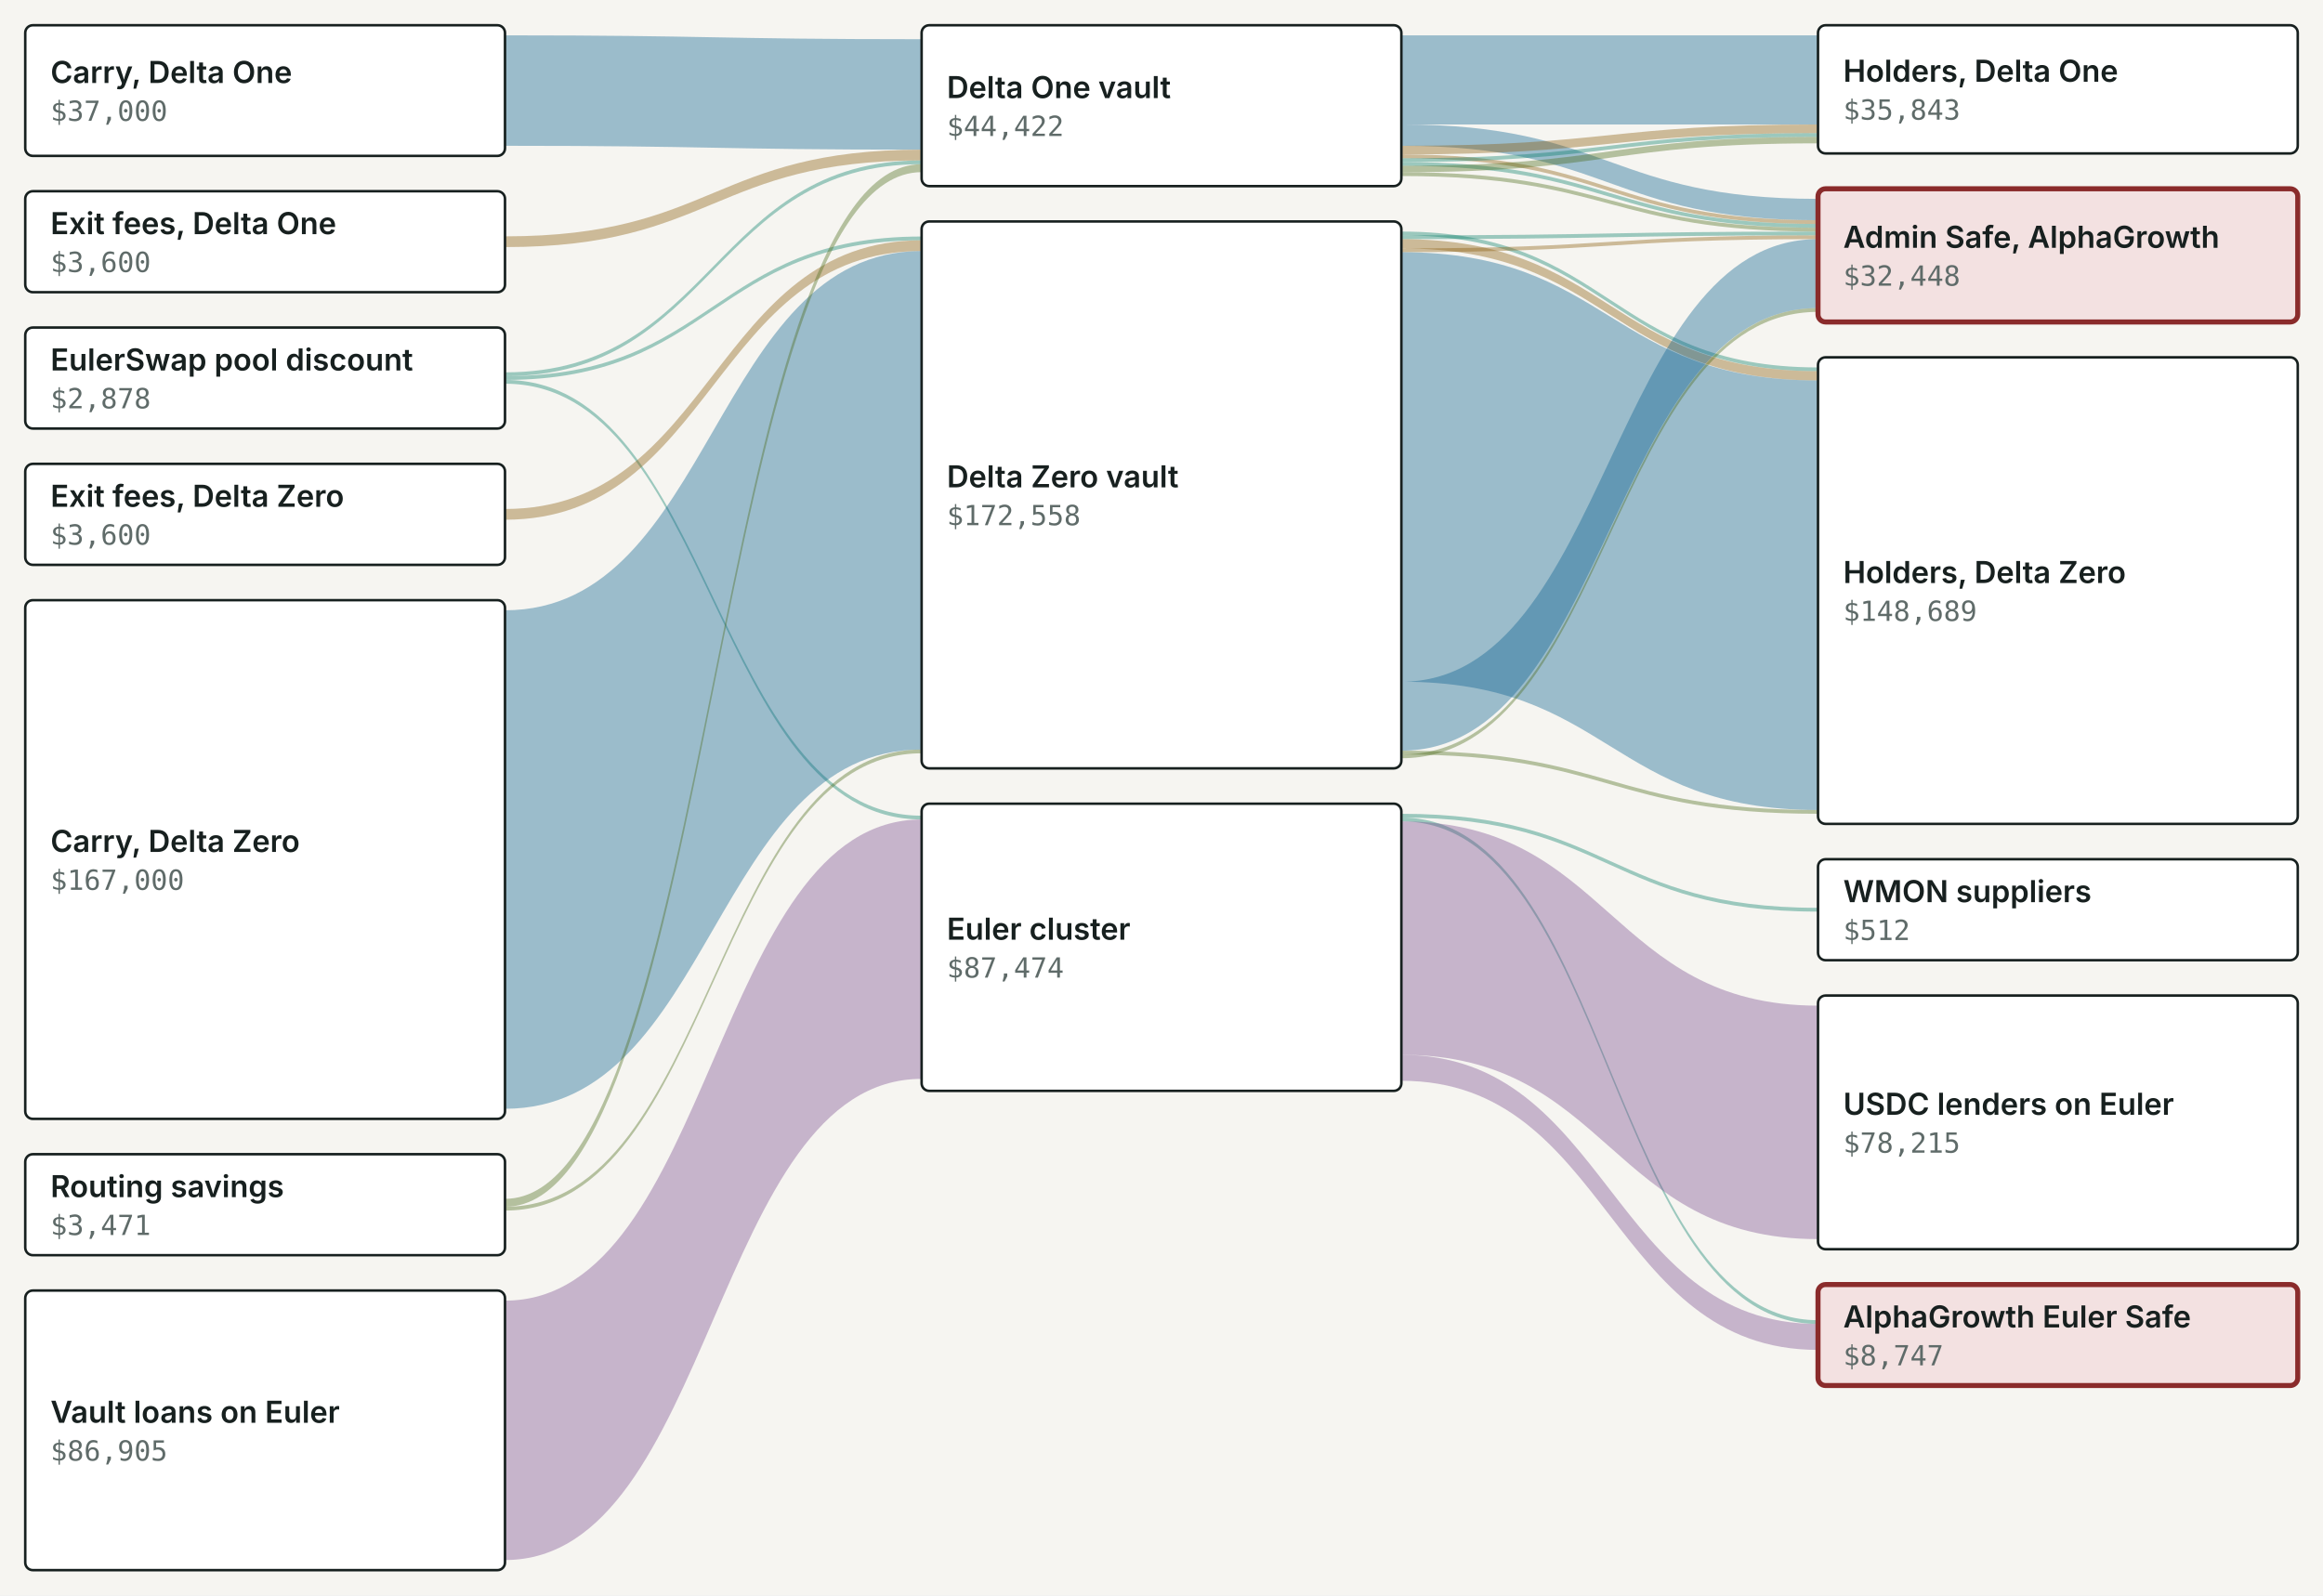
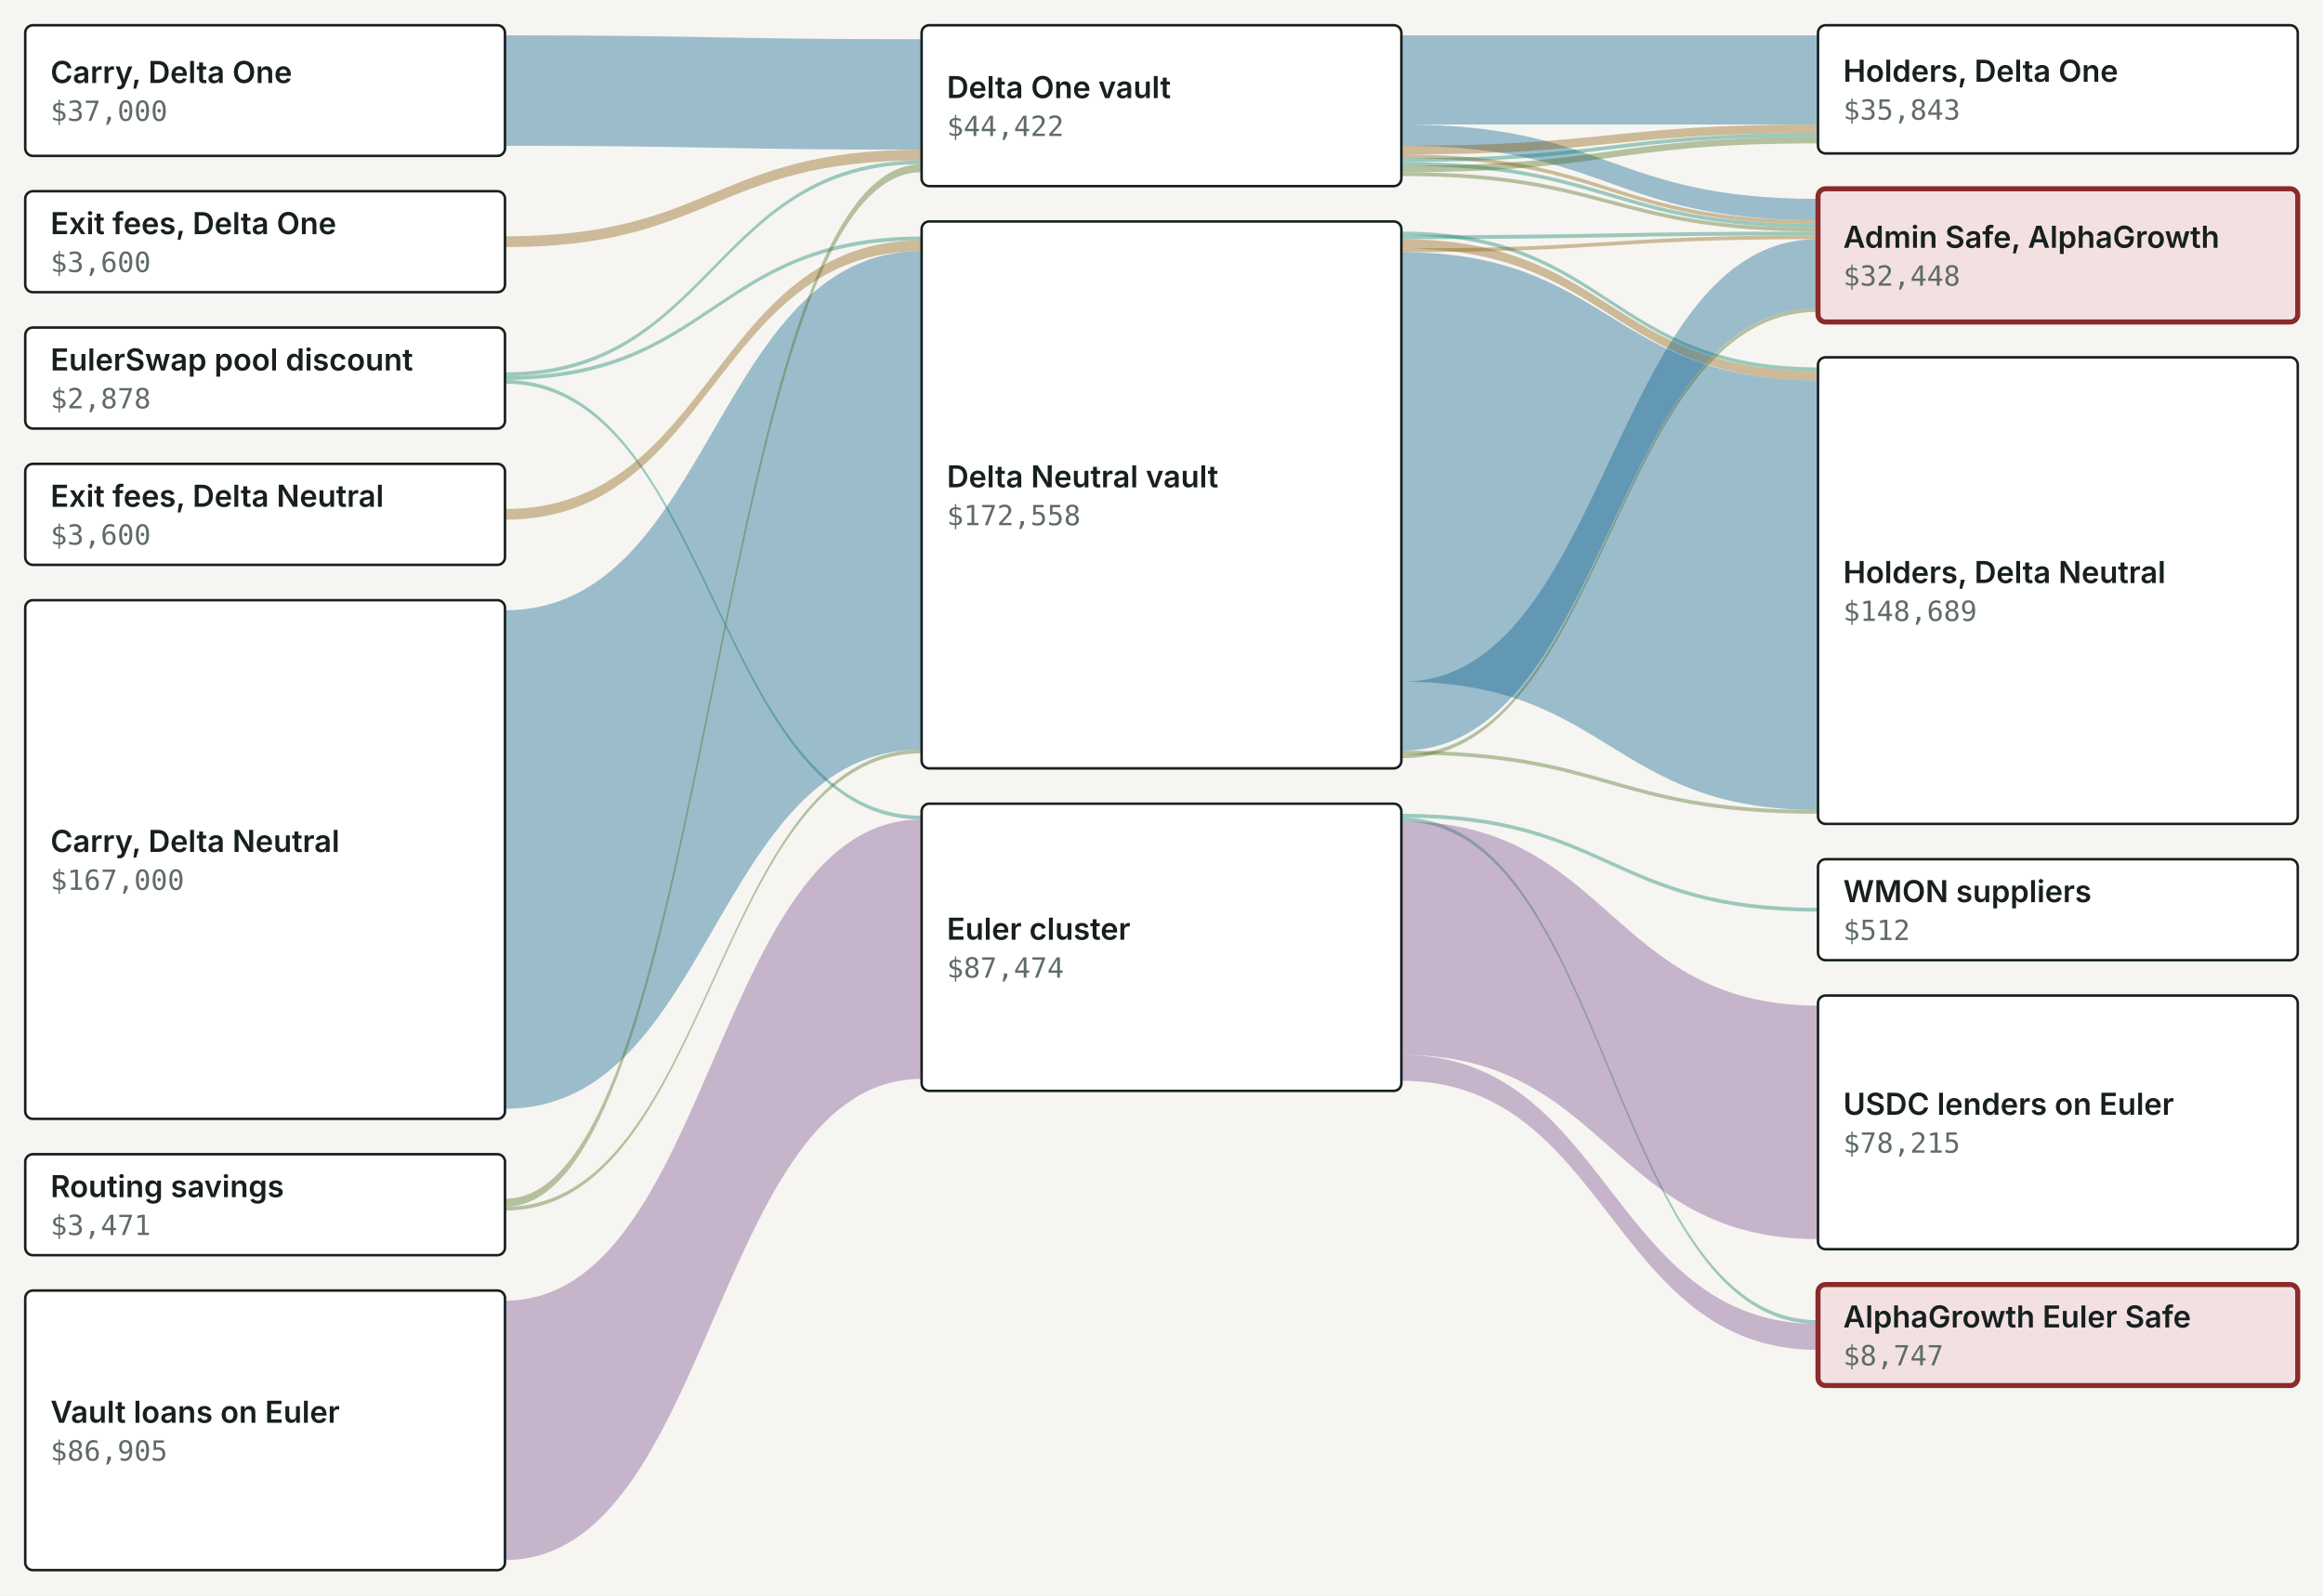
<svg xmlns="http://www.w3.org/2000/svg" width="920" height="632" role="img" aria-label="Yearly money flows from each source through the vaults and the Euler cluster to holders, the admin Safe, lenders and AlphaGrowth." viewBox="-10 -10 920 632">
  <style>
.node rect{fill:#ffffff;stroke:#17201f;stroke-width:1}
.node.mine rect{fill:#f3e1e1;stroke:#8a2b2b;stroke-width:2}
.node text{fill:#17201f;font-size:12px;font-family:IBM Plex Sans,system-ui,-apple-system,Segoe UI,sans-serif}
.node text.v{fill:#5f6b69;font-family:IBM Plex Mono,Menlo,monospace;font-size:11px}
.band{fill-opacity:0.38}.b-carry{fill:#0a5f8f}.b-fee{fill:#8a5a0a}.b-pool{fill:#0a7f6a}.b-loan{fill:#7a4a8f}.b-route{fill:#4a6a1a}
</style>
  <rect x="-10" y="-10" width="920" height="632" fill="#f6f5f1" />
  <g>
    <path d="M190,4 C272.5,4 272.5,5.534 355,5.534 L355,49.285 C272.5,49.285 272.5,47.751 190,47.751 Z" class="band b-carry" />
    <path d="M190,83.622 C272.5,83.622 272.5,49.285 355,49.285 L355,53.542 C272.5,53.542 272.5,87.879 190,87.879 Z" class="band b-fee" />
    <path d="M190,137.501 C272.5,137.501 272.5,53.542 355,53.542 L355,55.042 C272.5,55.042 272.5,139.001 190,139.001 Z" class="band b-pool" />
    <path d="M190,139.001 C272.5,139.001 272.5,83.686 355,83.686 L355,85.186 C272.5,85.186 272.5,140.501 190,140.501 Z" class="band b-pool" />
    <path d="M190,140.501 C272.5,140.501 272.5,313.117 355,313.117 L355,314.617 C272.5,314.617 272.5,142.001 190,142.001 Z" class="band b-pool" />
    <path d="M190,191.622 C272.5,191.622 272.5,85.186 355,85.186 L355,89.443 C272.5,89.443 272.5,195.879 190,195.879 Z" class="band b-fee" />
    <path d="M190,231.751 C272.5,231.751 272.5,89.443 355,89.443 L355,286.911 C272.5,286.911 272.5,429.219 190,429.219 Z" class="band b-carry" />
    <path d="M190,464.892 C272.5,464.892 272.5,55.042 355,55.042 L355,58.196 C272.5,58.196 272.5,468.046 190,468.046 Z" class="band b-route" />
    <path d="M190,468.046 C272.5,468.046 272.5,286.911 355,286.911 L355,288.411 C272.5,288.411 272.5,469.546 190,469.546 Z" class="band b-route" />
    <path d="M190,505.219 C272.5,505.219 272.5,314.617 355,314.617 L355,417.377 C272.5,417.377 272.5,607.98 190,607.98 Z" class="band b-loan" />
    <path d="M545,4 C627.5,4 627.5,4 710,4 L710,39.301 C627.5,39.301 627.5,39.301 545,39.301 Z" class="band b-carry" />
    <path d="M545,39.301 C627.5,39.301 627.5,68.781 710,68.781 L710,77.23 C627.5,77.23 627.5,47.751 545,47.751 Z" class="band b-carry" />
    <path d="M545,47.751 C627.5,47.751 627.5,39.301 710,39.301 L710,42.736 C627.5,42.736 627.5,51.185 545,51.185 Z" class="band b-fee" />
    <path d="M545,51.185 C627.5,51.185 627.5,77.23 710,77.23 L710,78.73 C627.5,78.73 627.5,52.685 545,52.685 Z" class="band b-fee" />
    <path d="M545,52.685 C627.5,52.685 627.5,42.736 710,42.736 L710,44.236 C627.5,44.236 627.5,54.185 545,54.185 Z" class="band b-pool" />
    <path d="M545,54.185 C627.5,54.185 627.5,78.73 710,78.73 L710,80.23 C627.5,80.23 627.5,55.685 545,55.685 Z" class="band b-pool" />
    <path d="M545,55.685 C627.5,55.685 627.5,44.236 710,44.236 L710,46.781 C627.5,46.781 627.5,58.23 545,58.23 Z" class="band b-route" />
    <path d="M545,58.23 C627.5,58.23 627.5,80.23 710,80.23 L710,81.73 C627.5,81.73 627.5,59.73 545,59.73 Z" class="band b-route" />
    <path d="M545,81.73 C627.5,81.73 627.5,135.545 710,135.545 L710,137.045 C627.5,137.045 627.5,83.23 545,83.23 Z" class="band b-pool" />
    <path d="M545,83.23 C627.5,83.23 627.5,81.73 710,81.73 L710,83.23 C627.5,83.23 627.5,84.73 545,84.73 Z" class="band b-pool" />
    <path d="M545,84.73 C627.5,84.73 627.5,137.045 710,137.045 L710,140.713 C627.5,140.713 627.5,88.398 545,88.398 Z" class="band b-fee" />
    <path d="M545,88.398 C627.5,88.398 627.5,83.23 710,83.23 L710,84.73 C627.5,84.73 627.5,89.898 545,89.898 Z" class="band b-fee" />
    <path d="M545,89.898 C627.5,89.898 627.5,140.713 710,140.713 L710,310.867 C627.5,310.867 627.5,260.052 545,260.052 Z" class="band b-carry" />
    <path d="M545,260.052 C627.5,260.052 627.5,84.73 710,84.73 L710,112.045 C627.5,112.045 627.5,287.367 545,287.367 Z" class="band b-carry" />
    <path d="M545,287.367 C627.5,287.367 627.5,310.867 710,310.867 L710,312.367 C627.5,312.367 627.5,288.867 545,288.867 Z" class="band b-route" />
    <path d="M545,288.867 C627.5,288.867 627.5,112.045 710,112.045 L710,113.545 C627.5,113.545 627.5,290.367 545,290.367 Z" class="band b-route" />
    <path d="M545,312.367 C627.5,312.367 627.5,349.617 710,349.617 L710,351.117 C627.5,351.117 627.5,313.867 545,313.867 Z" class="band b-pool" />
    <path d="M545,313.867 C627.5,313.867 627.5,512.963 710,512.963 L710,514.463 C627.5,514.463 627.5,315.367 545,315.367 Z" class="band b-pool" />
    <path d="M545,315.367 C627.5,315.367 627.5,388.367 710,388.367 L710,480.851 C627.5,480.851 627.5,407.851 545,407.851 Z" class="band b-loan" />
    <path d="M545,407.851 C627.5,407.851 627.5,514.463 710,514.463 L710,524.739 C627.5,524.739 627.5,418.127 545,418.127 Z" class="band b-loan" />
  </g>
  <g class="node">
    <rect x="0" y="0" width="190" height="51.751" rx="3" />
    <text x="10" y="22.875" font-weight="600">Carry, Delta One</text>
    <text class="v" x="10" y="37.875">$37,000</text>
  </g>
  <g class="node">
    <rect x="0" y="65.751" width="190" height="40" rx="3" />
    <text x="10" y="82.751" font-weight="600">Exit fees, Delta One</text>
    <text class="v" x="10" y="97.751">$3,600</text>
  </g>
  <g class="node">
    <rect x="0" y="119.751" width="190" height="40" rx="3" />
    <text x="10" y="136.751" font-weight="600">EulerSwap pool discount</text>
    <text class="v" x="10" y="151.751">$2,878</text>
  </g>
  <g class="node">
    <rect x="0" y="173.751" width="190" height="40" rx="3" />
-     <text x="10" y="190.751" font-weight="600">Exit fees, Delta Zero</text>
+     <text x="10" y="190.751" font-weight="600">Exit fees, Delta Neutral</text>
    <text class="v" x="10" y="205.751">$3,600</text>
  </g>
  <g class="node">
    <rect x="0" y="227.751" width="190" height="205.469" rx="3" />
-     <text x="10" y="327.485" font-weight="600">Carry, Delta Zero</text>
+     <text x="10" y="327.485" font-weight="600">Carry, Delta Neutral</text>
    <text class="v" x="10" y="342.485">$167,000</text>
  </g>
  <g class="node">
    <rect x="0" y="447.219" width="190" height="40" rx="3" />
    <text x="10" y="464.219" font-weight="600">Routing savings</text>
    <text class="v" x="10" y="479.219">$3,471</text>
  </g>
  <g class="node">
    <rect x="0" y="501.219" width="190" height="110.761" rx="3" />
    <text x="10" y="553.599" font-weight="600">Vault loans on Euler</text>
    <text class="v" x="10" y="568.599">$86,905</text>
  </g>
  <g class="node">
    <rect x="355" y="0" width="190" height="63.73" rx="3" />
    <text x="365" y="28.865" font-weight="600">Delta One vault</text>
    <text class="v" x="365" y="43.865">$44,422</text>
  </g>
  <g class="node">
    <rect x="355" y="77.73" width="190" height="216.637" rx="3" />
-     <text x="365" y="183.048" font-weight="600">Delta Zero vault</text>
+     <text x="365" y="183.048" font-weight="600">Delta Neutral vault</text>
    <text class="v" x="365" y="198.048">$172,558</text>
  </g>
  <g class="node">
    <rect x="355" y="308.367" width="190" height="113.761" rx="3" />
    <text x="365" y="362.247" font-weight="600">Euler cluster</text>
    <text class="v" x="365" y="377.247">$87,474</text>
  </g>
  <g class="node">
    <rect x="710" y="0" width="190" height="50.781" rx="3" />
    <text x="720" y="22.391" font-weight="600">Holders, Delta One</text>
    <text class="v" x="720" y="37.391">$35,843</text>
  </g>
  <g class="node mine">
    <rect x="710" y="64.781" width="190" height="52.764" rx="3" />
    <text x="720" y="88.163" font-weight="600">Admin Safe, AlphaGrowth</text>
    <text class="v" x="720" y="103.163">$32,448</text>
  </g>
  <g class="node">
    <rect x="710" y="131.545" width="190" height="184.822" rx="3" />
-     <text x="720" y="220.956" font-weight="600">Holders, Delta Zero</text>
+     <text x="720" y="220.956" font-weight="600">Holders, Delta Neutral</text>
    <text class="v" x="720" y="235.956">$148,689</text>
  </g>
  <g class="node">
    <rect x="710" y="330.367" width="190" height="40" rx="3" />
    <text x="720" y="347.367" font-weight="600">WMON suppliers</text>
    <text class="v" x="720" y="362.367">$512</text>
  </g>
  <g class="node">
    <rect x="710" y="384.367" width="190" height="100.485" rx="3" />
    <text x="720" y="431.609" font-weight="600">USDC lenders on Euler</text>
    <text class="v" x="720" y="446.609">$78,215</text>
  </g>
  <g class="node mine">
    <rect x="710" y="498.851" width="190" height="40" rx="3" />
    <text x="720" y="515.851" font-weight="600">AlphaGrowth Euler Safe</text>
    <text class="v" x="720" y="530.851">$8,747</text>
  </g>
</svg>
